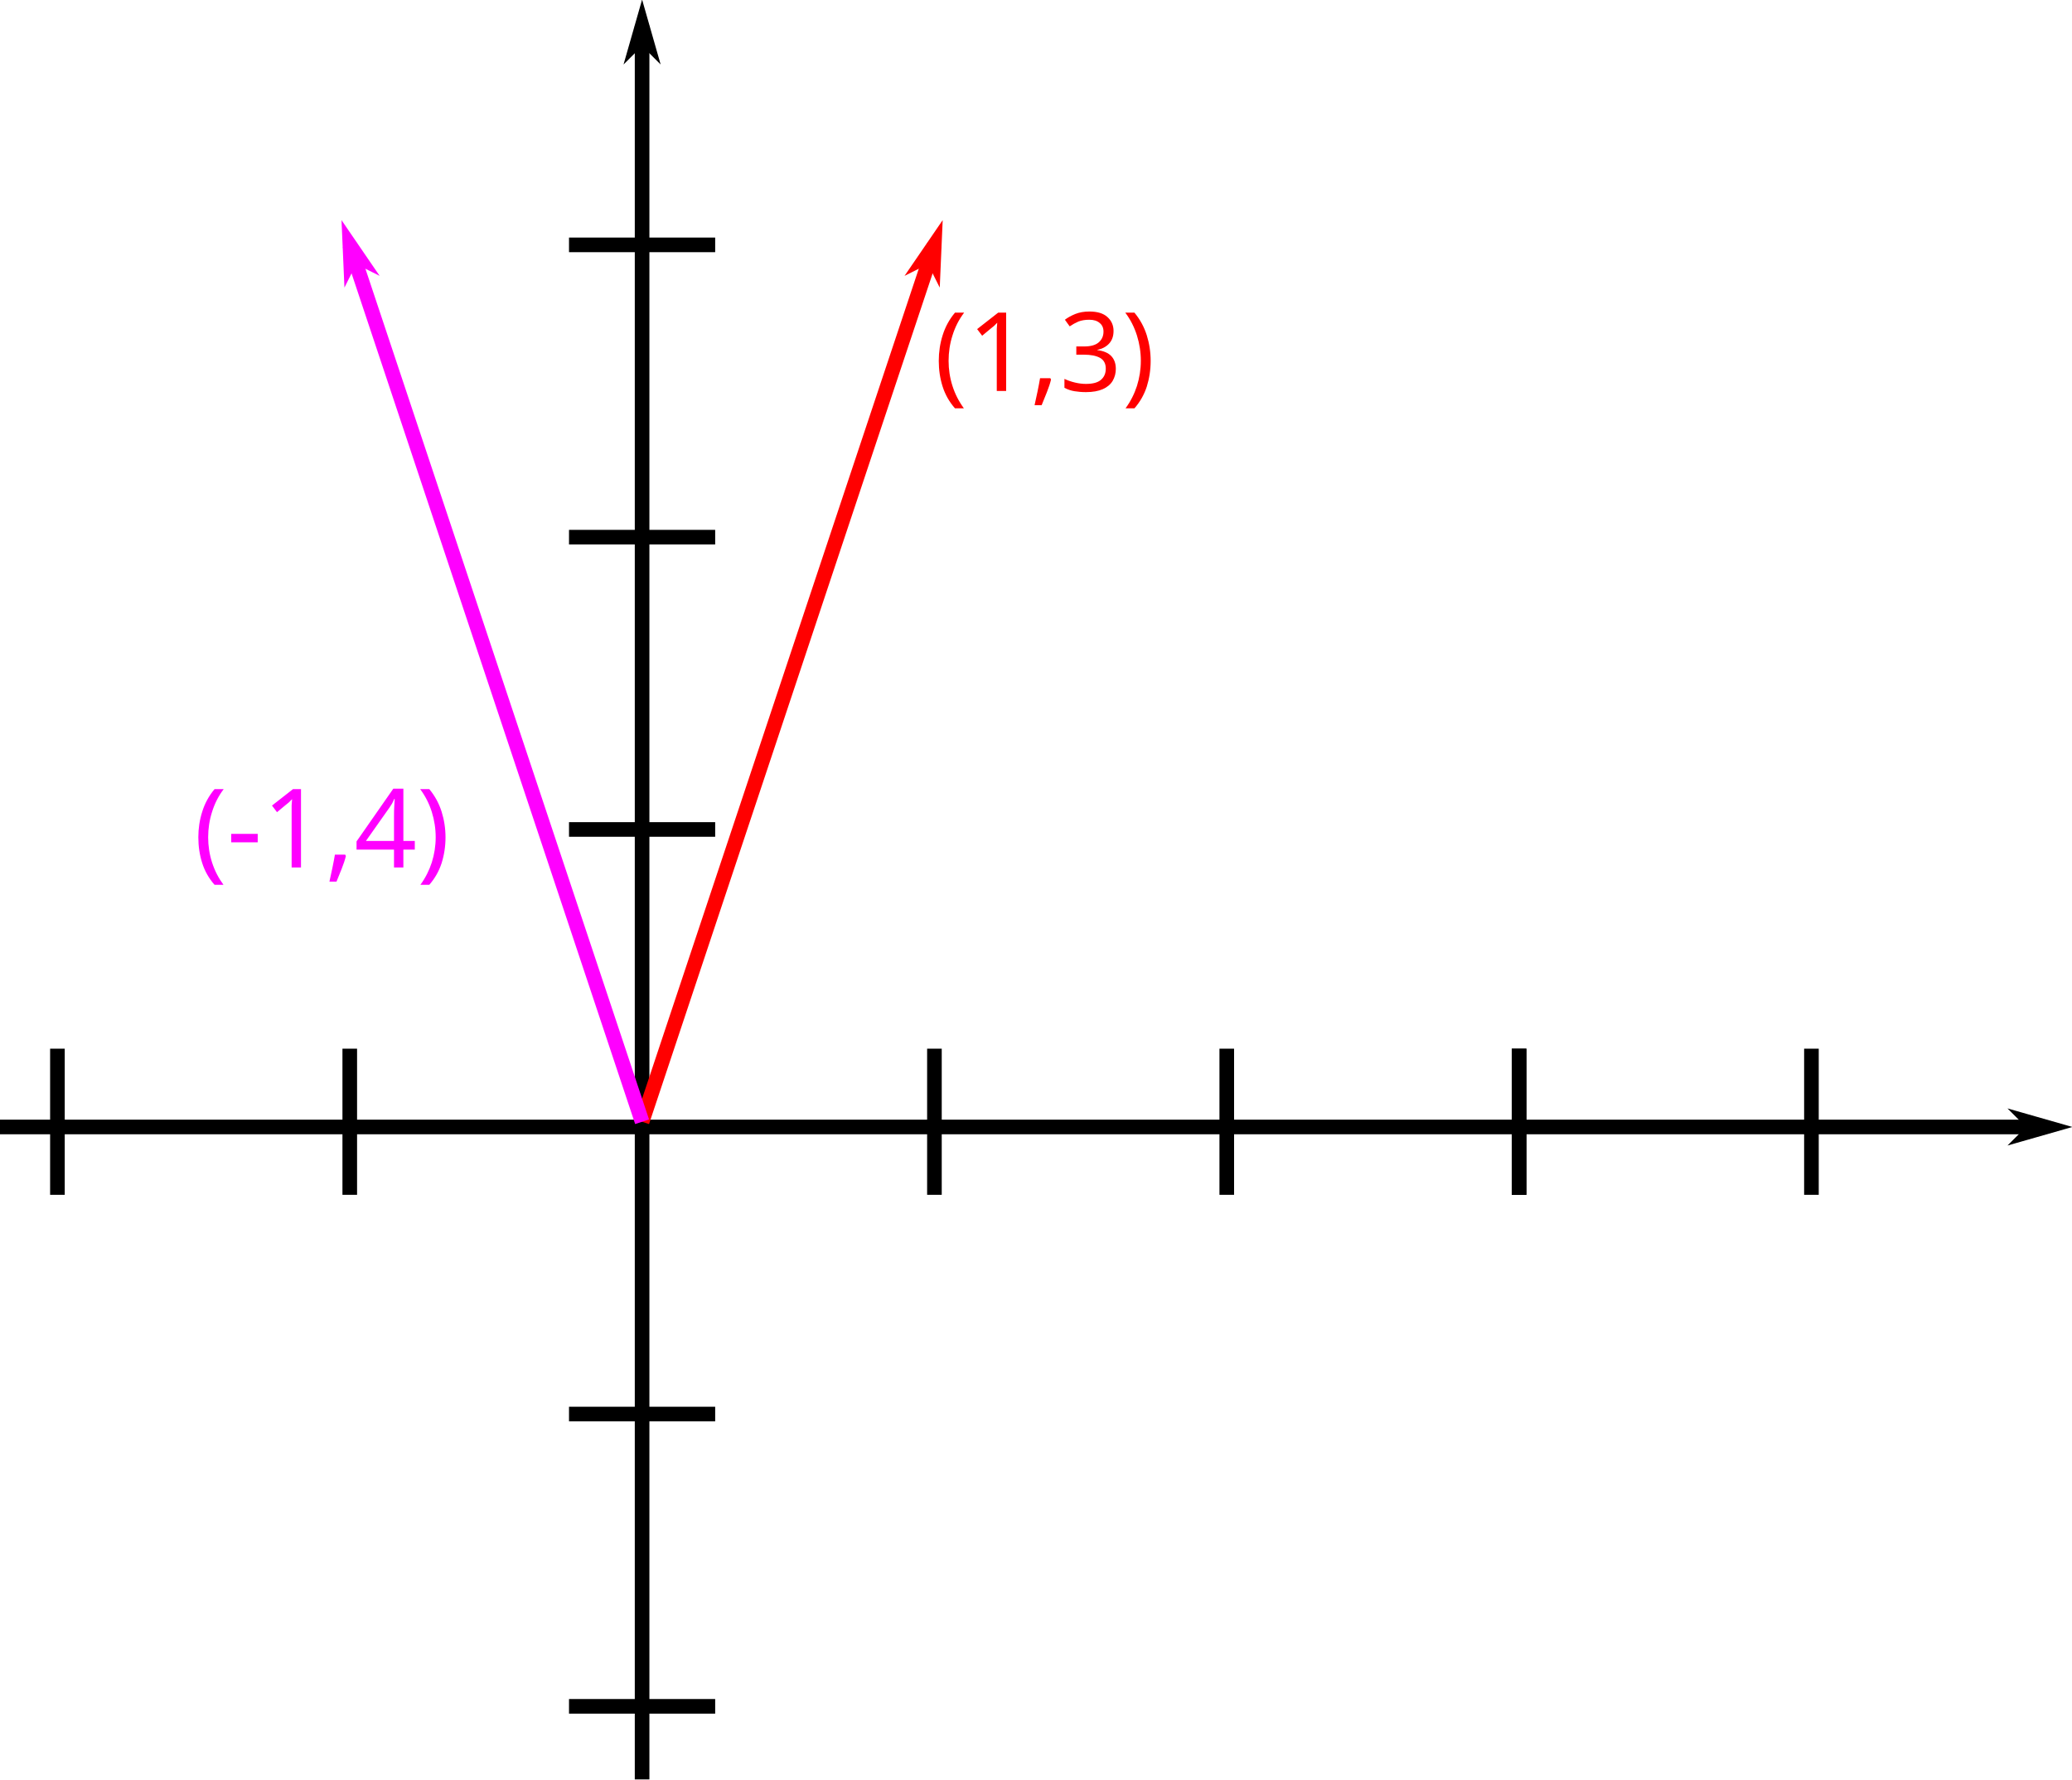
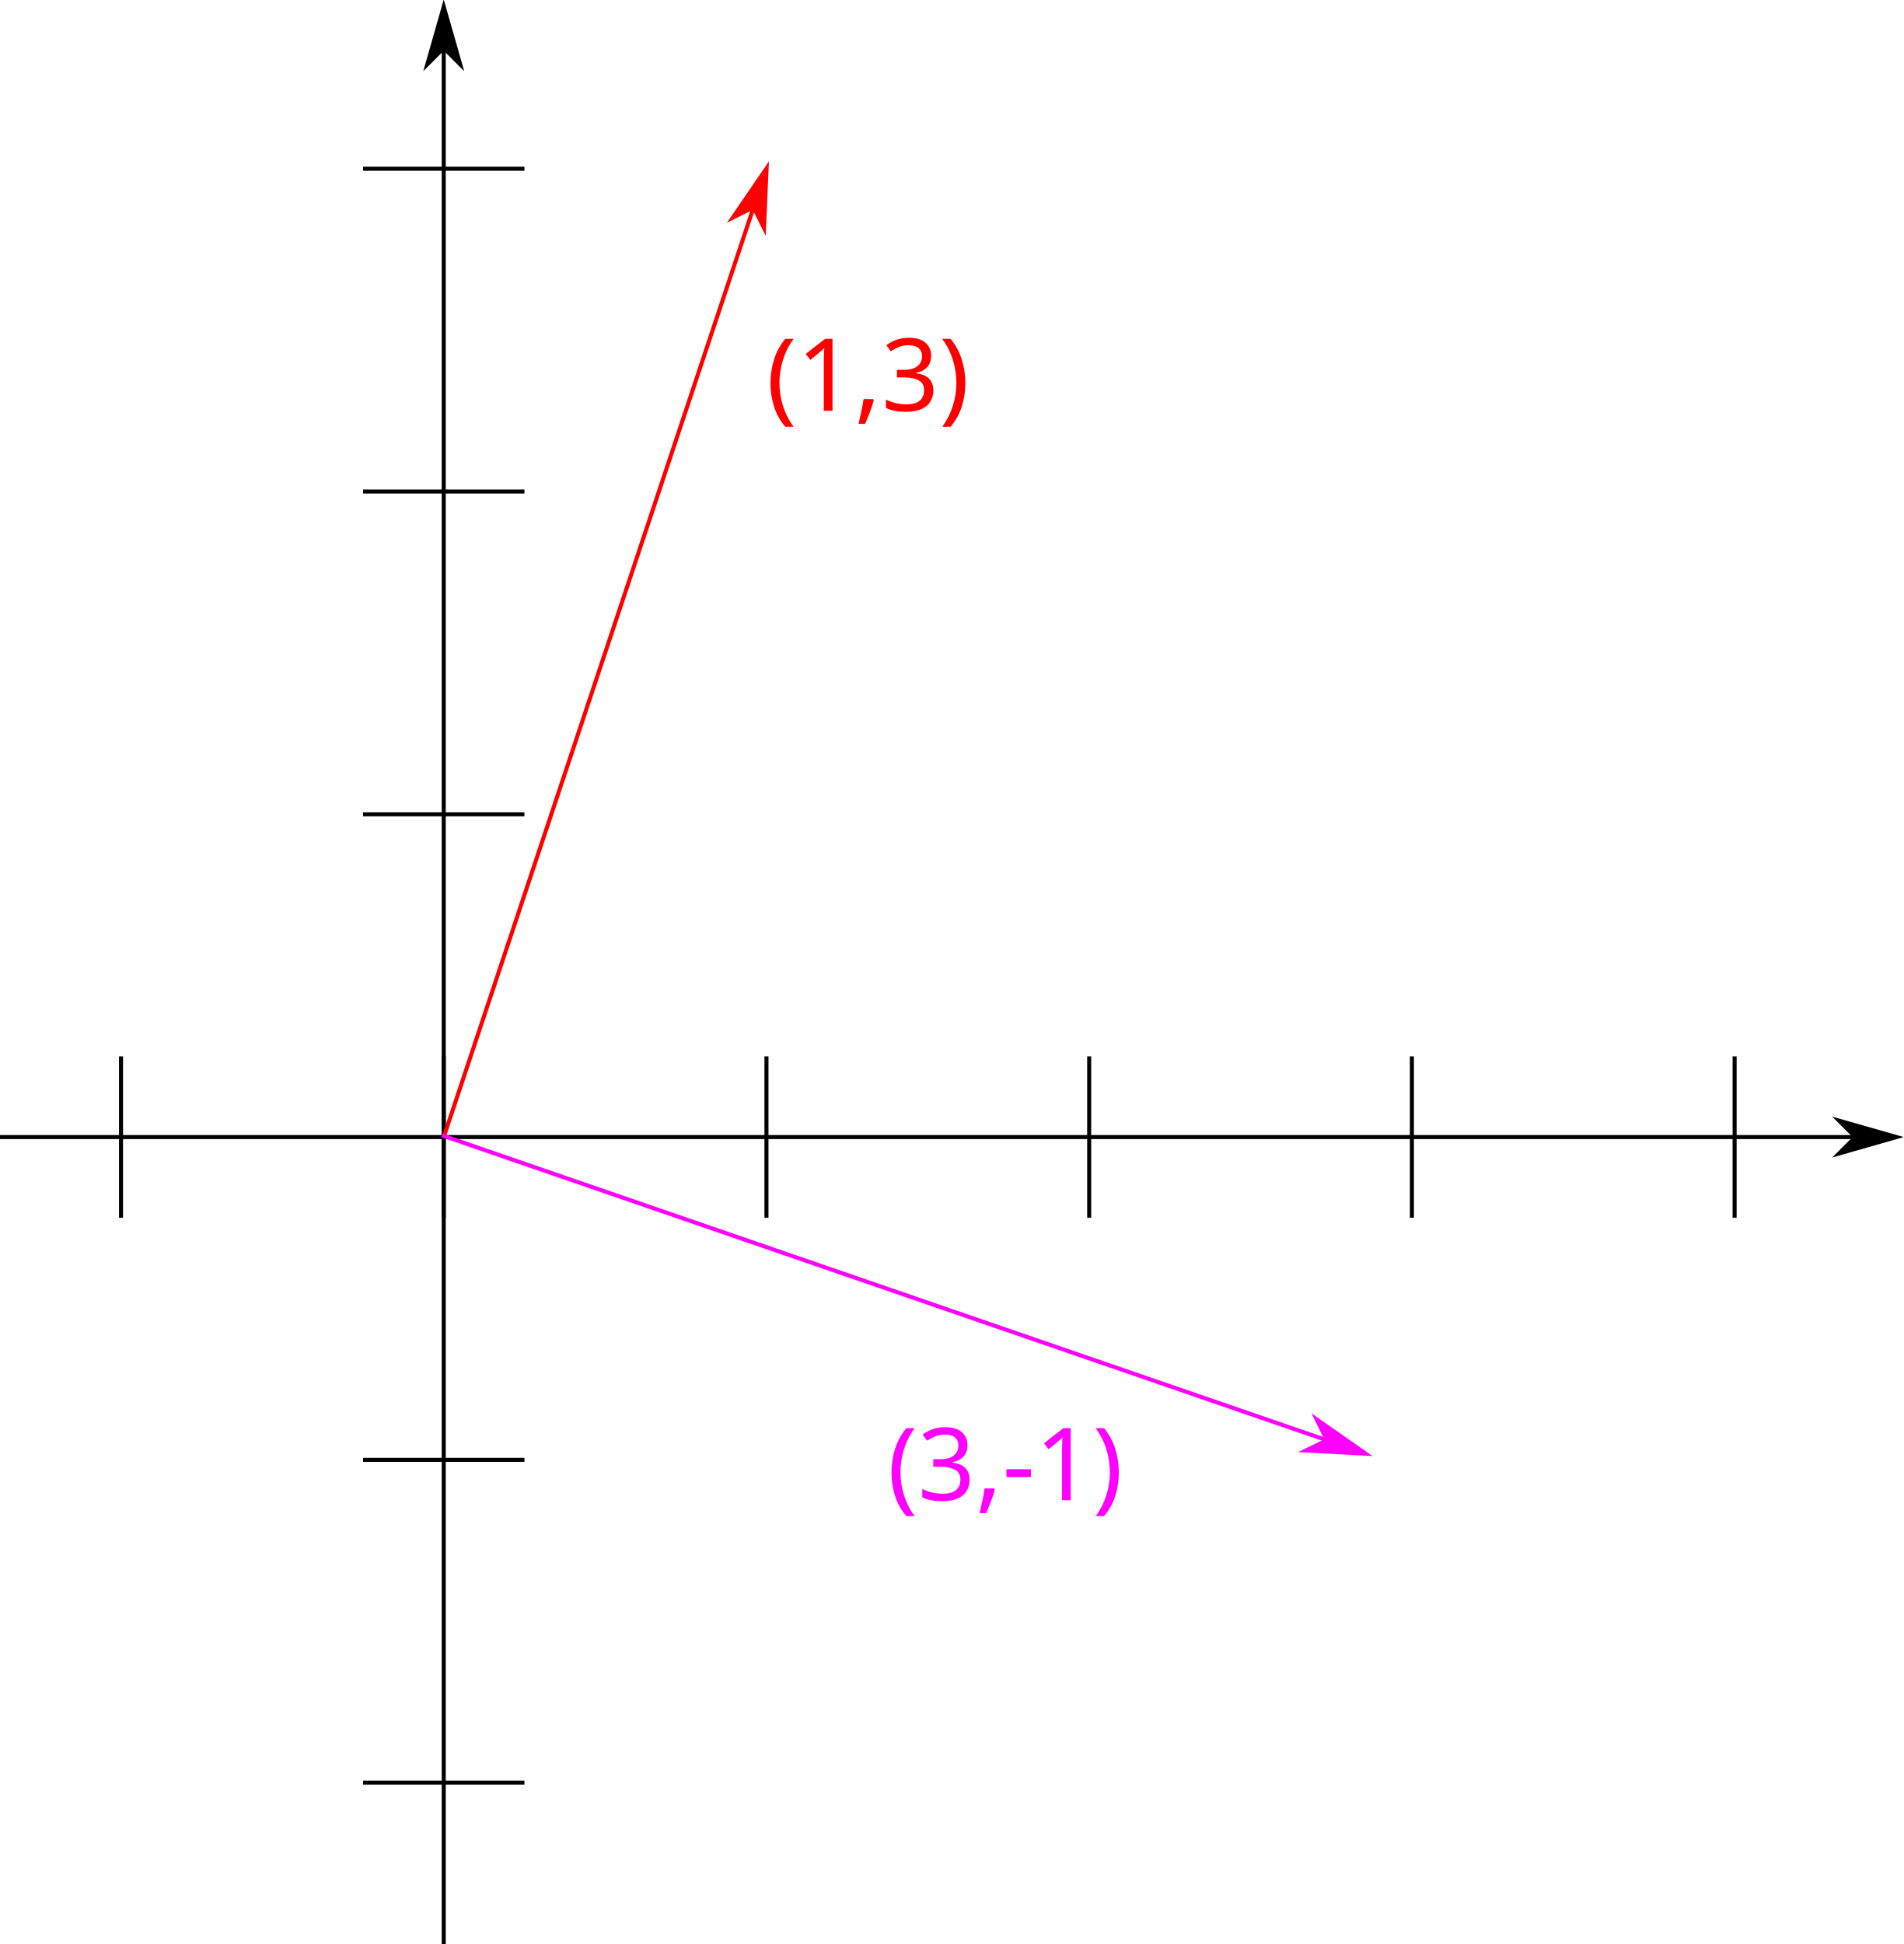
- <svg xmlns="http://www.w3.org/2000/svg" width="40.006mm" height="34.362mm" viewBox="0 0 141.755 121.755" id="svg4288" version="1.1">
-   <defs id="defs4290">
-     <marker orient="auto" refY="0" refX="0" id="marker6798" style="overflow:visible">
-       <path id="path6800" d="M 0,0 5,-5 -12.5,0 5,5 0,0 Z" style="fill:#ff00ff;fill-opacity:1;fill-rule:evenodd;stroke:#ff00ff;stroke-width:1pt;stroke-opacity:1" transform="matrix(0.2,0,0,0.2,1.2,0)" />
+ <svg xmlns="http://www.w3.org/2000/svg" width="133.158mm" height="135.98mm" viewBox="0 0 471.82 481.82" id="svg6044" version="1.1">
+   <defs id="defs6046">
+     <marker orient="auto" refY="0" refX="0" id="marker7442" style="overflow:visible">
+       <path id="path7444" d="M 0,0 5,-5 -12.5,0 5,5 0,0 Z" style="fill:#0000ff;fill-opacity:1;fill-rule:evenodd;stroke:#0000ff;stroke-width:1pt;stroke-opacity:1" transform="matrix(0.8,0,0,0.8,10,0)" />
    </marker>
-     <marker orient="auto" refY="0" refX="0" id="marker6311" style="overflow:visible">
-       <path id="path6313" d="M 0,0 5,-5 -12.5,0 5,5 0,0 Z" style="fill:#ff0000;fill-opacity:1;fill-rule:evenodd;stroke:#ff0000;stroke-width:1pt;stroke-opacity:1" transform="matrix(0.2,0,0,0.2,1.2,0)" />
+     <marker style="overflow:visible" id="marker6960" refX="0" refY="0" orient="auto">
+       <path transform="matrix(0.8,0,0,0.8,10,0)" style="fill:#000000;fill-opacity:1;fill-rule:evenodd;stroke:#000000;stroke-width:1pt;stroke-opacity:1" d="M 0,0 5,-5 -12.5,0 5,5 0,0 Z" id="path6962" />
    </marker>
-     <marker orient="auto" refY="0" refX="0" id="marker6027" style="overflow:visible">
-       <path id="path6029" d="M 0,0 5,-5 -12.5,0 5,5 0,0 Z" style="fill:#000000;fill-opacity:1;fill-rule:evenodd;stroke:#000000;stroke-width:1pt;stroke-opacity:1" transform="matrix(0.2,0,0,0.2,1.2,0)" />
+     <marker orient="auto" refY="0" refX="0" id="Arrow1Lstart" style="overflow:visible">
+       <path id="path6602" d="M 0,0 5,-5 -12.5,0 5,5 0,0 Z" style="fill:#000000;fill-opacity:1;fill-rule:evenodd;stroke:#000000;stroke-width:1pt;stroke-opacity:1" transform="matrix(0.8,0,0,0.8,10,0)" />
+     </marker>
+     <marker orient="auto" refY="0" refX="0" id="Arrow1Mstart" style="overflow:visible">
+       <path id="path6608" d="M 0,0 5,-5 -12.5,0 5,5 0,0 Z" style="fill:#000000;fill-opacity:1;fill-rule:evenodd;stroke:#000000;stroke-width:1pt;stroke-opacity:1" transform="matrix(0.4,0,0,0.4,4,0)" />
    </marker>
    <marker orient="auto" refY="0" refX="0" id="Arrow1Sstart" style="overflow:visible">
-       <path id="path5757" d="M 0,0 5,-5 -12.5,0 5,5 0,0 Z" style="fill:#000000;fill-opacity:1;fill-rule:evenodd;stroke:#000000;stroke-width:1pt;stroke-opacity:1" transform="matrix(0.2,0,0,0.2,1.2,0)" />
+       <path id="path6614" d="M 0,0 5,-5 -12.5,0 5,5 0,0 Z" style="fill:#000000;fill-opacity:1;fill-rule:evenodd;stroke:#000000;stroke-width:1pt;stroke-opacity:1" transform="matrix(0.2,0,0,0.2,1.2,0)" />
    </marker>
-     <marker style="overflow:visible" id="marker4630" refX="0" refY="0" orient="auto">
-       <path transform="matrix(0.4,0,0,0.4,4,0)" style="fill:#000000;fill-opacity:1;fill-rule:evenodd;stroke:#000000;stroke-width:1pt;stroke-opacity:1" d="M 0,0 5,-5 -12.5,0 5,5 0,0 Z" id="path4632" />
+     <marker orient="auto" refY="0" refX="0" id="marker7442-0" style="overflow:visible">
+       <path id="path7444-6" d="M 0,0 5,-5 -12.5,0 5,5 0,0 Z" style="fill:#ff0000;fill-opacity:1;fill-rule:evenodd;stroke:#ff0000;stroke-width:1pt;stroke-opacity:1" transform="matrix(0.8,0,0,0.8,10,0)" />
+     </marker>
+     <marker orient="auto" refY="0" refX="0" id="marker7442-0-2" style="overflow:visible">
+       <path id="path7444-6-3" d="M 0,0 5,-5 -12.5,0 5,5 0,0 Z" style="fill:#ff00ff;fill-opacity:1;fill-rule:evenodd;stroke:#ff00ff;stroke-width:1pt;stroke-opacity:1" transform="matrix(0.8,0,0,0.8,10,0)" />
    </marker>
  </defs>
-   <g id="layer1" transform="translate(-331.0714,-600.6072)">
-     <path style="fill:none;fill-rule:evenodd;stroke:#000000;stroke-width:1px;stroke-linecap:butt;stroke-linejoin:miter;stroke-opacity:1;marker-start:url(#marker6027)" d="m 375,602.362 0,120" id="path5712" />
-     <path style="fill:none;fill-rule:evenodd;stroke:#000000;stroke-width:1px;stroke-linecap:butt;stroke-linejoin:miter;stroke-opacity:1;marker-start:url(#Arrow1Sstart)" d="m 471.071,677.719 -140,0" id="path5712-5" />
-     <path style="fill:none;fill-rule:evenodd;stroke:#000000;stroke-width:1px;stroke-linecap:butt;stroke-linejoin:miter;stroke-opacity:1" d="m 370,657.362 10,0" id="path6061-3" />
-     <path style="fill:none;fill-rule:evenodd;stroke:#000000;stroke-width:1px;stroke-linecap:butt;stroke-linejoin:miter;stroke-opacity:1" d="m 370,637.362 10,0" id="path6061-3-5" />
-     <path style="fill:none;fill-rule:evenodd;stroke:#000000;stroke-width:1px;stroke-linecap:butt;stroke-linejoin:miter;stroke-opacity:1" d="m 370,617.362 10,0" id="path6061-3-6" />
-     <path style="fill:none;fill-rule:evenodd;stroke:#000000;stroke-width:1px;stroke-linecap:butt;stroke-linejoin:miter;stroke-opacity:1" d="m 370,697.362 10,0" id="path6061-3-6-27" />
-     <path style="fill:none;fill-rule:evenodd;stroke:#000000;stroke-width:1px;stroke-linecap:butt;stroke-linejoin:miter;stroke-opacity:1" d="m 370,717.362 10,0" id="path6061-3-6-0" />
-     <path style="fill:none;fill-rule:evenodd;stroke:#000000;stroke-width:1px;stroke-linecap:butt;stroke-linejoin:miter;stroke-opacity:1" d="m 395,672.362 0,10" id="path6061-3-60" />
-     <path style="fill:none;fill-rule:evenodd;stroke:#000000;stroke-width:1px;stroke-linecap:butt;stroke-linejoin:miter;stroke-opacity:1" d="m 415,672.362 0,10" id="path6061-3-60-1" />
-     <path style="fill:none;fill-rule:evenodd;stroke:#000000;stroke-width:1px;stroke-linecap:butt;stroke-linejoin:miter;stroke-opacity:1" d="m 435,672.362 0,10" id="path6061-3-60-8" />
-     <path style="fill:none;fill-rule:evenodd;stroke:#000000;stroke-width:1px;stroke-linecap:butt;stroke-linejoin:miter;stroke-opacity:1" d="m 355,672.362 0,10" id="path6061-3-60-9" />
-     <path style="fill:none;fill-rule:evenodd;stroke:#000000;stroke-width:1px;stroke-linecap:butt;stroke-linejoin:miter;stroke-opacity:1" d="m 335,672.362 0,10" id="path6061-3-60-2" />
-     <path style="fill:none;fill-rule:evenodd;stroke:#ff0000;stroke-width:1px;stroke-linecap:butt;stroke-linejoin:miter;stroke-opacity:1;marker-start:url(#marker6311)" d="m 395,617.362 -20,60" id="path6257" />
-     <text xml:space="preserve" style="font-style:normal;font-weight:normal;font-size:17.5px;line-height:125%;font-family:sans-serif;letter-spacing:0px;word-spacing:0px;fill:#000000;fill-opacity:1;stroke:none;stroke-width:1px;stroke-linecap:butt;stroke-linejoin:miter;stroke-opacity:1" x="435" y="657.362" id="text6627">
-       <tspan id="tspan6629" x="435" y="657.362" />
+   <g id="layer1" transform="translate(-270,-310.5422)">
+     <path style="fill:none;fill-rule:evenodd;stroke:#000000;stroke-width:1px;stroke-linecap:butt;stroke-linejoin:miter;stroke-opacity:1;marker-start:url(#Arrow1Lstart)" d="m 740,592.362 -470,0" id="path6594" />
+     <path style="fill:none;fill-rule:evenodd;stroke:#000000;stroke-width:1px;stroke-linecap:butt;stroke-linejoin:miter;stroke-opacity:1;marker-start:url(#marker6960)" d="m 380,312.362 0,480" id="path6596" />
+     <path style="fill:none;fill-rule:evenodd;stroke:#000000;stroke-width:1px;stroke-linecap:butt;stroke-linejoin:miter;stroke-opacity:1" d="m 360,512.362 40,0" id="path7018" />
+     <path style="fill:none;fill-rule:evenodd;stroke:#000000;stroke-width:1px;stroke-linecap:butt;stroke-linejoin:miter;stroke-opacity:1" d="m 360,432.362 40,0" id="path7018-3" />
+     <path style="fill:none;fill-rule:evenodd;stroke:#000000;stroke-width:1px;stroke-linecap:butt;stroke-linejoin:miter;stroke-opacity:1" d="m 360,352.362 40,0" id="path7018-6" />
+     <path style="fill:none;fill-rule:evenodd;stroke:#000000;stroke-width:1px;stroke-linecap:butt;stroke-linejoin:miter;stroke-opacity:1" d="m 360,672.362 40,0" id="path7018-35" />
+     <path style="fill:none;fill-rule:evenodd;stroke:#000000;stroke-width:1px;stroke-linecap:butt;stroke-linejoin:miter;stroke-opacity:1" d="m 360,752.362 40,0" id="path7018-62" />
+     <path style="fill:none;fill-rule:evenodd;stroke:#000000;stroke-width:1px;stroke-linecap:butt;stroke-linejoin:miter;stroke-opacity:1" d="m 460,572.362 0,40" id="path7018-1" />
+     <path style="fill:none;fill-rule:evenodd;stroke:#000000;stroke-width:1px;stroke-linecap:butt;stroke-linejoin:miter;stroke-opacity:1" d="m 540,572.362 0,40" id="path7018-1-2" />
+     <path style="fill:none;fill-rule:evenodd;stroke:#000000;stroke-width:1px;stroke-linecap:butt;stroke-linejoin:miter;stroke-opacity:1" d="m 620,572.362 0,40" id="path7018-1-7" />
+     <path style="fill:none;fill-rule:evenodd;stroke:#000000;stroke-width:1px;stroke-linecap:butt;stroke-linejoin:miter;stroke-opacity:1" d="m 700,572.362 0,40" id="path7018-1-0" />
+     <path style="fill:none;fill-rule:evenodd;stroke:#000000;stroke-width:1px;stroke-linecap:butt;stroke-linejoin:miter;stroke-opacity:1" d="m 300,572.362 0,40" id="path7018-1-9" />
+     <path style="fill:none;fill-rule:evenodd;stroke:#000000;stroke-width:1px;stroke-linecap:butt;stroke-linejoin:miter;stroke-opacity:1" d="m 380,572.362 0,40" id="path7018-1-6" />
+     <path style="fill:none;fill-rule:evenodd;stroke:#ff0000;stroke-width:1px;stroke-linecap:butt;stroke-linejoin:miter;stroke-opacity:1;marker-start:url(#marker7442-0)" d="m 460,352.362 -80,240" id="path7434-2" />
+     <text xml:space="preserve" style="font-style:normal;font-weight:normal;font-size:17.5px;line-height:125%;font-family:sans-serif;letter-spacing:0px;word-spacing:0px;fill:#000000;fill-opacity:1;stroke:none;stroke-width:1px;stroke-linecap:butt;stroke-linejoin:miter;stroke-opacity:1" x="460" y="412.362" id="text8019">
+       <tspan id="tspan8021" x="460" y="412.362" style="font-size:25px;fill:#ff0000;fill-opacity:1">(1,3)</tspan>
    </text>
-     <path style="fill:none;fill-rule:evenodd;stroke:#000000;stroke-width:1px;stroke-linecap:butt;stroke-linejoin:miter;stroke-opacity:1" d="m 435,672.362 0,10" id="path6061-3-60-8-9" />
-     <path style="fill:none;fill-rule:evenodd;stroke:#000000;stroke-width:1px;stroke-linecap:butt;stroke-linejoin:miter;stroke-opacity:1" d="m 455,672.362 0,10" id="path6061-3-60-8-2" />
-     <text xml:space="preserve" style="font-style:normal;font-weight:normal;font-size:12.5px;line-height:125%;font-family:sans-serif;letter-spacing:0px;word-spacing:0px;fill:#000000;fill-opacity:1;stroke:none;stroke-width:1px;stroke-linecap:butt;stroke-linejoin:miter;stroke-opacity:1" x="395" y="627.362" id="text6702">
-       <tspan id="tspan6704" x="395" y="627.362" style="font-size:7.5px;fill:#ff0000;fill-opacity:1">(1,3)</tspan>
+     <text xml:space="preserve" style="font-style:normal;font-weight:normal;font-size:20px;line-height:125%;font-family:sans-serif;letter-spacing:0px;word-spacing:0px;fill:#000000;fill-opacity:1;stroke:none;stroke-width:1px;stroke-linecap:butt;stroke-linejoin:miter;stroke-opacity:1" x="580" y="512.362" id="text8023">
+       <tspan id="tspan8025" x="580" y="512.362" />
    </text>
-     <path style="fill:#ff00ff;fill-opacity:1;fill-rule:evenodd;stroke:#ff00ff;stroke-width:1;stroke-linecap:butt;stroke-linejoin:miter;stroke-miterlimit:4;stroke-dasharray:none;stroke-opacity:1;marker-start:url(#marker6798)" d="m 355,617.362 20,60" id="path6790" />
-     <text xml:space="preserve" style="font-style:normal;font-weight:normal;font-size:12.5px;line-height:125%;font-family:sans-serif;letter-spacing:0px;word-spacing:0px;fill:#000000;fill-opacity:1;stroke:none;stroke-width:1px;stroke-linecap:butt;stroke-linejoin:miter;stroke-opacity:1" x="345" y="642.362" id="text6862">
-       <tspan id="tspan6864" x="345" y="642.362" />
-     </text>
-     <text xml:space="preserve" style="font-style:normal;font-weight:normal;font-size:7.5px;line-height:125%;font-family:sans-serif;letter-spacing:0px;word-spacing:0px;fill:#000000;fill-opacity:1;stroke:none;stroke-width:1px;stroke-linecap:butt;stroke-linejoin:miter;stroke-opacity:1" x="344.343" y="659.962" id="text6866">
-       <tspan id="tspan6868" x="344.343" y="659.962" style="fill:#ff00ff;fill-opacity:1">(-1,4)</tspan>
+     <path style="fill:none;fill-rule:evenodd;stroke:#ff00ff;stroke-width:1px;stroke-linecap:butt;stroke-linejoin:miter;stroke-opacity:1;marker-start:url(#marker7442-0-2)" d="M 608.431,670.794 379.568,591.93" id="path7434-2-7" />
+     <text xml:space="preserve" style="font-style:normal;font-weight:normal;font-size:17.5px;line-height:125%;font-family:sans-serif;letter-spacing:0px;word-spacing:0px;fill:#000000;fill-opacity:1;stroke:none;stroke-width:1px;stroke-linecap:butt;stroke-linejoin:miter;stroke-opacity:1" x="490" y="682.362" id="text9047">
+       <tspan id="tspan9049" x="490" y="682.362" style="font-size:25px;fill:#ff00ff;fill-opacity:1">(3,-1)</tspan>
    </text>
  </g>
</svg>
